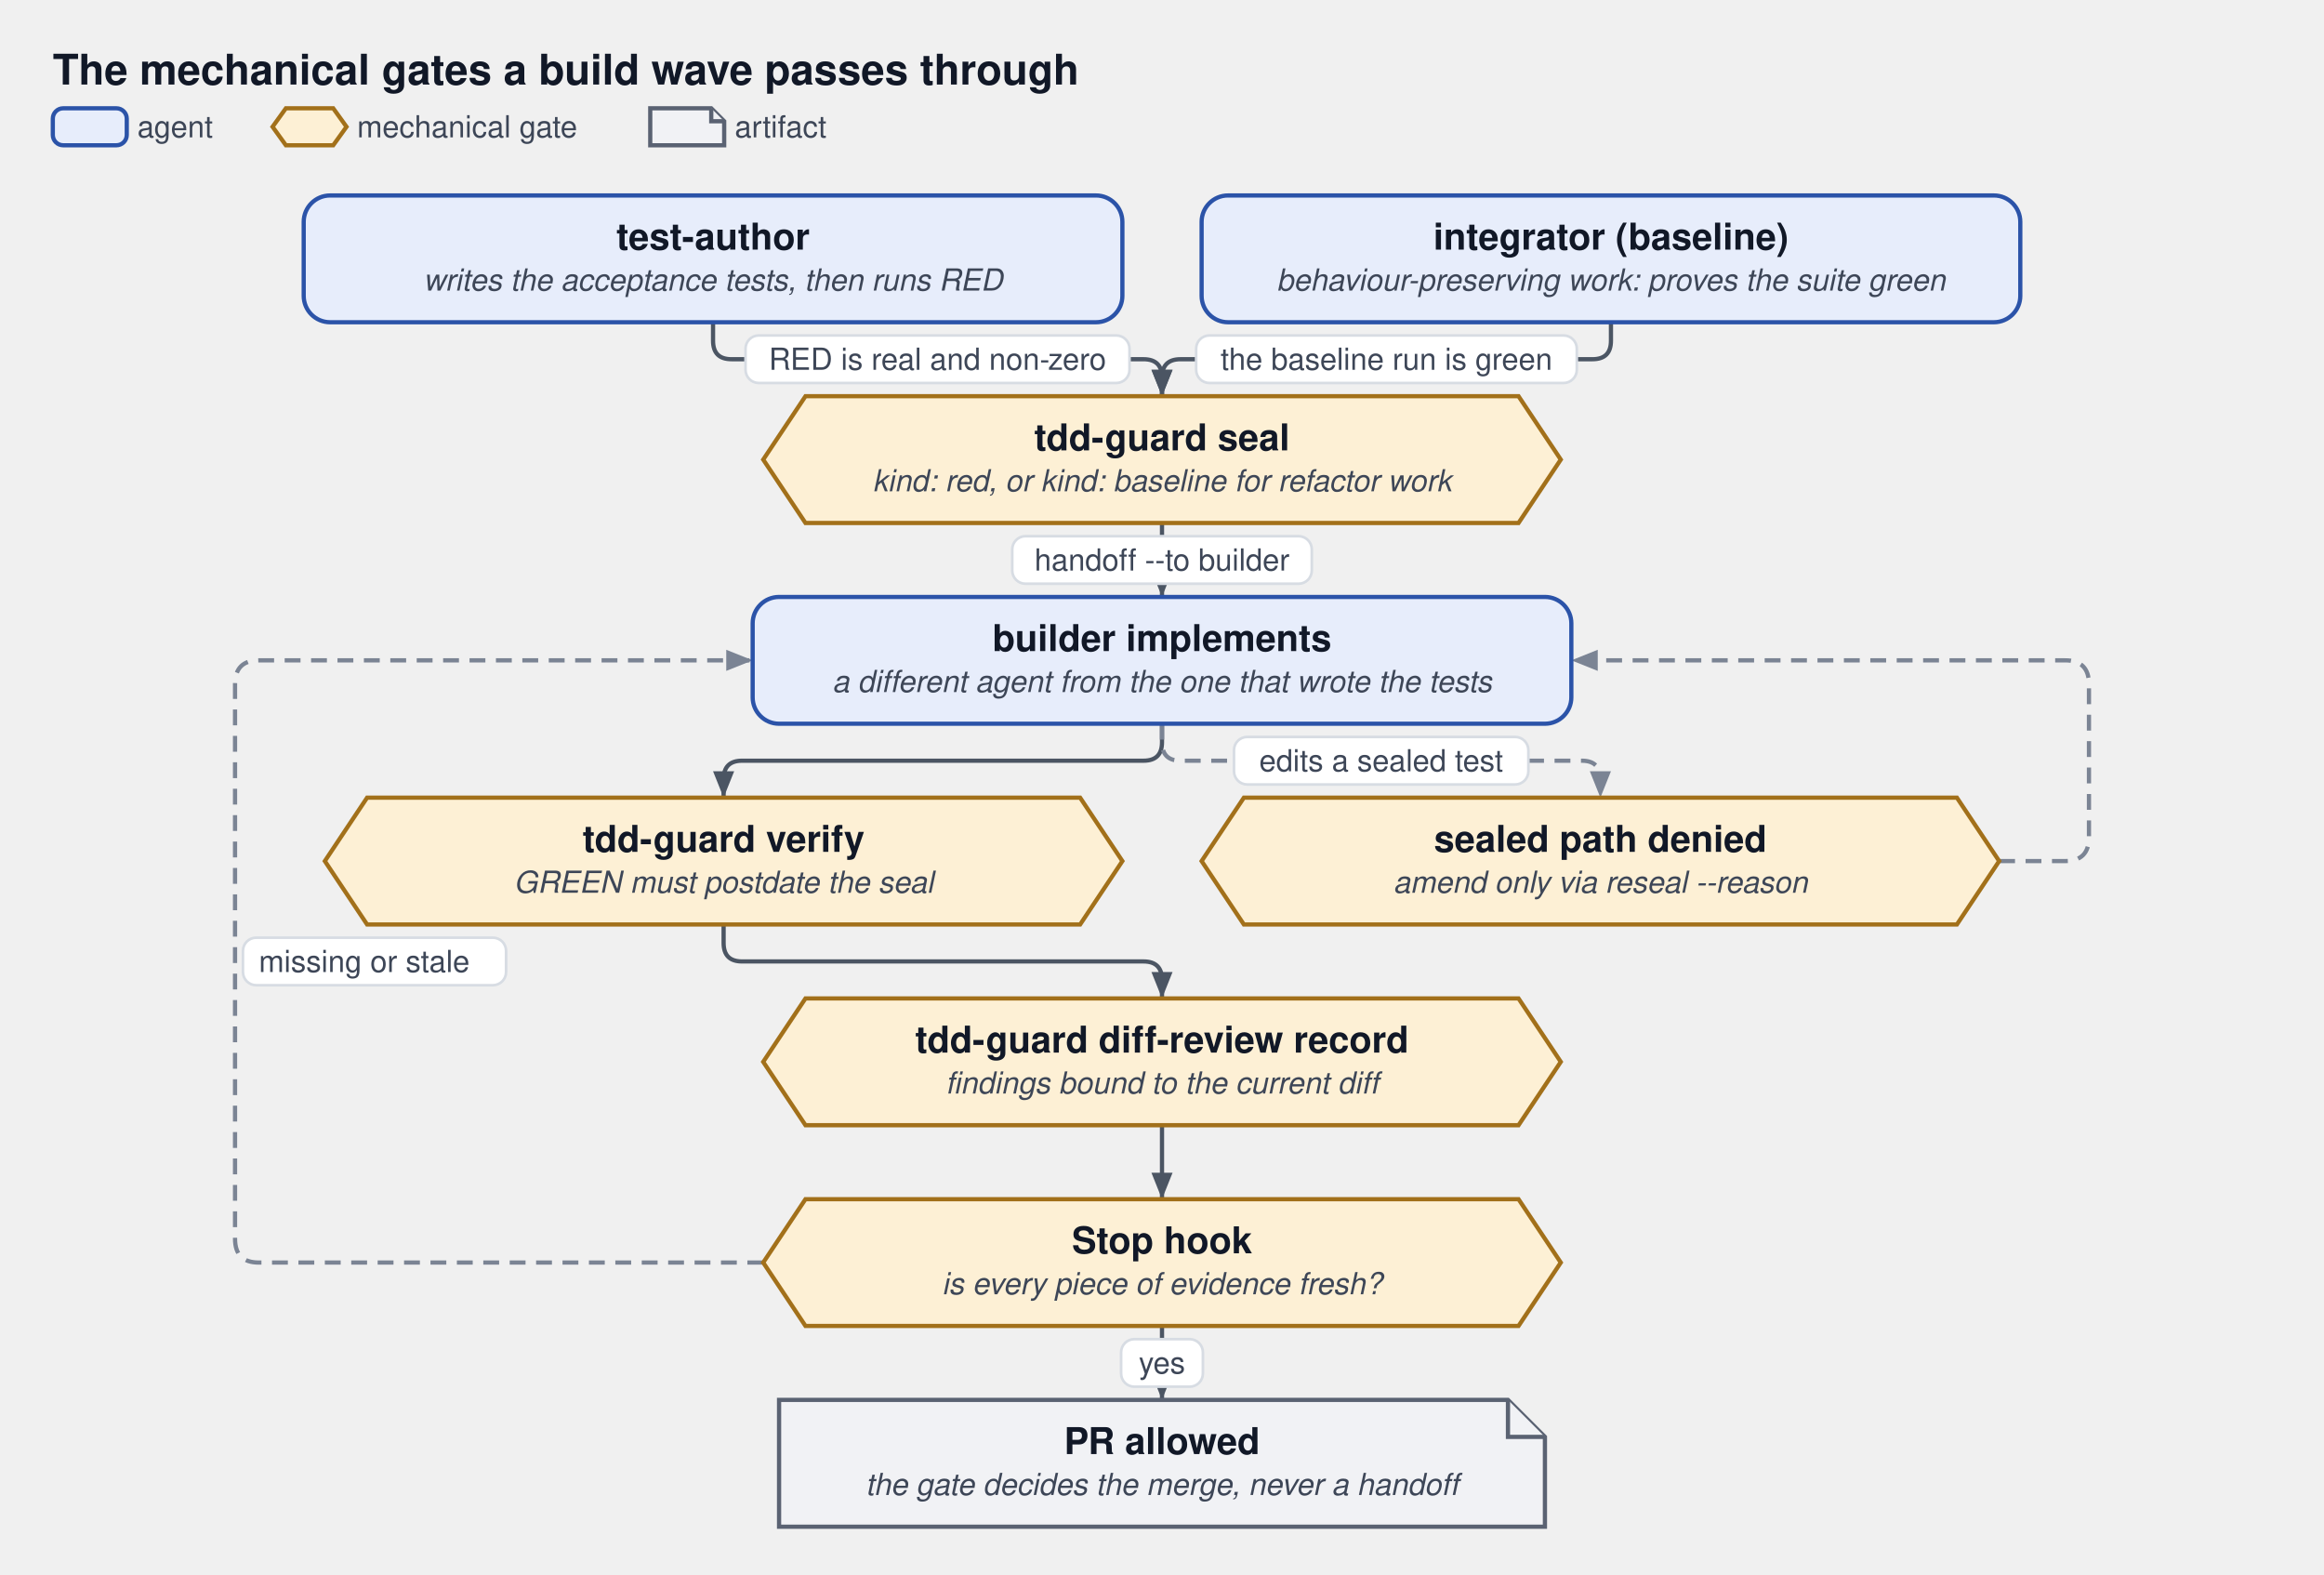
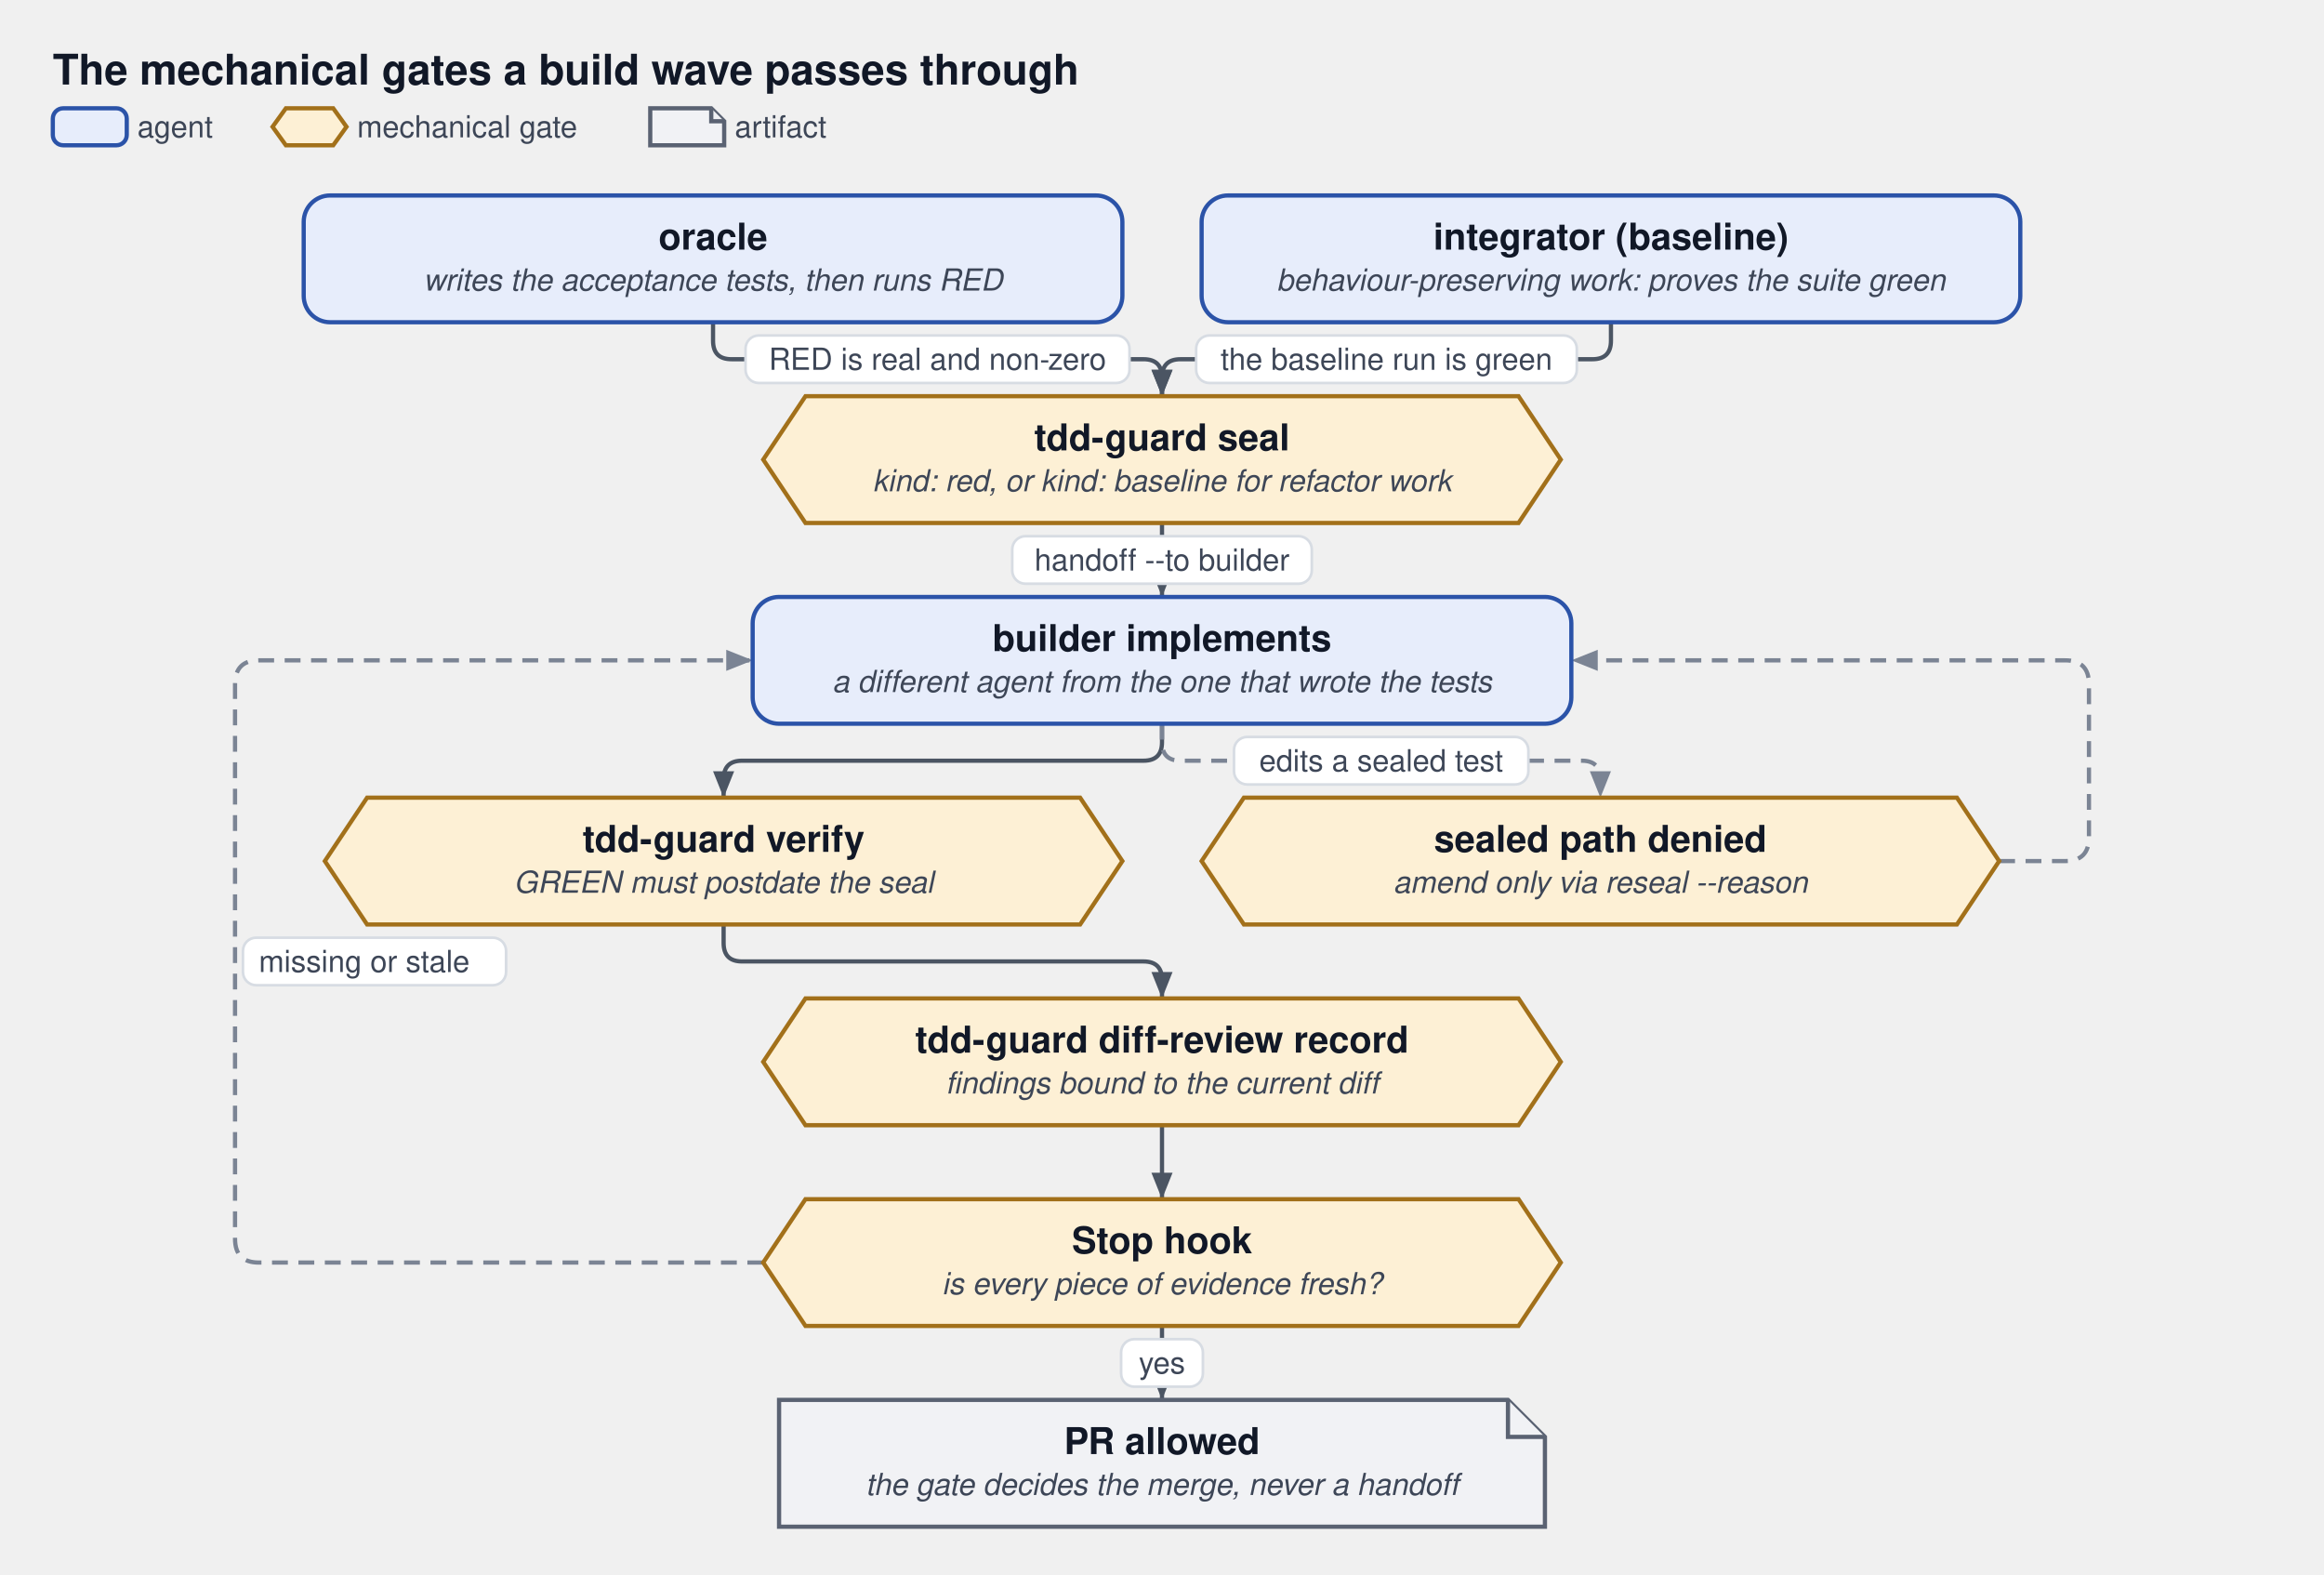
<svg xmlns="http://www.w3.org/2000/svg" viewBox="0 0 880 596" width="100%" preserveAspectRatio="xMidYMid meet" role="img" aria-labelledby="diagram-title diagram-desc">
  <defs>
    <marker id="arrow" markerWidth="10" markerHeight="8" refX="10" refY="4" orient="auto" markerUnits="userSpaceOnUse">
      <path d="M0,0 L10,4 L0,8 Z" fill="#4b5563" />
    </marker>
    <marker id="arrow-muted" markerWidth="10" markerHeight="8" refX="10" refY="4" orient="auto" markerUnits="userSpaceOnUse">
      <path d="M0,0 L10,4 L0,8 Z" fill="#7b8494" />
    </marker>
  </defs>
  <style>
    text{font-family:-apple-system,BlinkMacSystemFont,'Segoe UI',Helvetica,Arial,sans-serif}
    .label{font-size:14px;font-weight:600;fill:#111827;text-anchor:middle}
    .sub{font-size:11.5px;font-style:italic;fill:#3d4657;text-anchor:middle}
    .title{font-size:16px;font-weight:700;fill:#111827}
    .legend{font-size:11.5px;fill:#3d4657}
    .edgelabel{font-size:11.5px;fill:#3d4657}
    .chip{fill:#ffffff;stroke:#d7dce3;stroke-width:1}
    .plate{fill:#ffffff}
    .edge{fill:none;stroke:#4b5563;stroke-width:1.6}
    .edge.dashed{stroke:#7b8494;stroke-dasharray:6 4}
    .frame{fill:none;stroke:#8a76d6;stroke-width:1.4;stroke-dasharray:1 4;stroke-linecap:round}
    .frametext{font-size:11.5px;font-weight:600;fill:#4c3a94}
    .crease{fill:none}
    .inner{fill:none;stroke-width:1}
    .k-agent{fill:#e7edfb;stroke:#2b53a8;stroke-width:1.6}
    .k-gate{fill:#fdf0d5;stroke:#a2701a;stroke-width:1.6}
    .k-human{fill:#e6f4ea;stroke:#1f7a45;stroke-width:1.6}
    .k-artifact{fill:#f1f2f5;stroke:#5a6272;stroke-width:1.6}
    .k-orchestrator{fill:#ece6fb;stroke:#5b3fbf;stroke-width:1.6}
  </style>
  <text class="title" x="20" y="32">The mechanical gates a build wave passes through</text>
  <rect class="k-agent" x="20" y="41" width="28" height="14" rx="3.92" />
  <text class="legend" text-anchor="start" x="52" y="52">agent</text>
  <polygon class="k-gate" points="108.25,41 126.17,41 131.21,48 126.17,55 108.25,55 103.21,48" />
  <text class="legend" text-anchor="start" x="135.21" y="52">mechanical gate</text>
  <path class="k-artifact" d="M 246.22 41 L 269.32 41 L 274.22 45.9 L 274.22 55 L 246.22 55 Z" />
  <path class="k-artifact crease" d="M 269.32 41 L 269.32 45.9 L 274.22 45.9" />
  <text class="legend" text-anchor="start" x="278.22" y="52">artifact</text>
  <path class="edge" marker-end="url(#arrow)" d="M 270 122 L 270 129 Q 270 136 277 136 L 433 136 Q 440 136 440 143 L 440 150" />
  <path class="edge" marker-end="url(#arrow)" d="M 610 122 L 610 129 Q 610 136 603 136 L 447 136 Q 440 136 440 143 L 440 150" />
  <path class="edge" marker-end="url(#arrow)" d="M 440 198 L 440 226" />
  <path class="edge" marker-end="url(#arrow)" d="M 440 274 L 440 281 Q 440 288 433 288 L 281 288 Q 274 288 274 295 L 274 302" />
  <path class="edge dashed" marker-end="url(#arrow-muted)" d="M 440 274 L 440 281 Q 440 288 447 288 L 599 288 Q 606 288 606 295 L 606 302" />
  <path class="edge dashed" marker-end="url(#arrow-muted)" d="M 757 326 L 782 326 Q 791 326 791 317 L 791 259 Q 791 250 782 250 L 595 250" />
  <path class="edge" marker-end="url(#arrow)" d="M 274 350 L 274 357 Q 274 364 281 364 L 433 364 Q 440 364 440 371 L 440 378" />
  <path class="edge" marker-end="url(#arrow)" d="M 440 426 L 440 454" />
  <path class="edge" marker-end="url(#arrow)" d="M 440 502 L 440 530" />
  <path class="edge dashed" marker-end="url(#arrow-muted)" d="M 289 478 L 98 478 Q 89 478 89 469 L 89 259 Q 89 250 98 250 L 285 250" />
  <rect class="k-agent" x="115" y="74" width="310" height="48" rx="10" />
-   <text class="label" x="270" y="94.5">test-author</text>
+   <text class="label" x="270" y="94.5">oracle</text>
  <text class="sub" x="270" y="110">writes the acceptance tests, then runs RED</text>
  <rect class="k-agent" x="455" y="74" width="310" height="48" rx="10" />
  <text class="label" x="610" y="94.5">integrator (baseline)</text>
  <text class="sub" x="610" y="110">behaviour-preserving work: proves the suite green</text>
  <polygon class="k-gate" points="305,150 575,150 591,174 575,198 305,198 289,174" />
  <text class="label" x="440" y="170.5">tdd-guard seal</text>
  <text class="sub" x="440" y="186">kind: red, or kind: baseline for refactor work</text>
  <rect class="k-agent" x="285" y="226" width="310" height="48" rx="10" />
  <text class="label" x="440" y="246.5">builder implements</text>
  <text class="sub" x="440" y="262">a different agent from the one that wrote the tests</text>
  <polygon class="k-gate" points="139,302 409,302 425,326 409,350 139,350 123,326" />
  <text class="label" x="274" y="322.5">tdd-guard verify</text>
  <text class="sub" x="274" y="338">GREEN must postdate the seal</text>
  <polygon class="k-gate" points="471,302 741,302 757,326 741,350 471,350 455,326" />
  <text class="label" x="606" y="322.5">sealed path denied</text>
  <text class="sub" x="606" y="338">amend only via reseal --reason</text>
  <polygon class="k-gate" points="305,378 575,378 591,402 575,426 305,426 289,402" />
  <text class="label" x="440" y="398.5">tdd-guard diff-review record</text>
  <text class="sub" x="440" y="414">findings bound to the current diff</text>
  <polygon class="k-gate" points="305,454 575,454 591,478 575,502 305,502 289,478" />
  <text class="label" x="440" y="474.5">Stop hook</text>
  <text class="sub" x="440" y="490">is every piece of evidence fresh?</text>
  <path class="k-artifact" d="M 295 530 L 571 530 L 585 544 L 585 578 L 295 578 Z" />
  <path class="k-artifact crease" d="M 571 530 L 571 544 L 585 544" />
  <text class="label" x="440" y="550.5">PR allowed</text>
  <text class="sub" x="440" y="566">the gate decides the merge, never a handoff</text>
  <rect class="chip" x="282.3" y="127" width="145.4" height="18" rx="5" />
  <text class="edgelabel" text-anchor="middle" x="355" y="140">RED is real and non-zero</text>
  <rect class="chip" x="452.93" y="127" width="144.14" height="18" rx="5" />
  <text class="edgelabel" text-anchor="middle" x="525" y="140">the baseline run is green</text>
  <rect class="chip" x="383.29" y="203" width="113.43" height="18" rx="5" />
  <text class="edgelabel" text-anchor="middle" x="440" y="216">handoff --to builder</text>
  <rect class="chip" x="467.26" y="279" width="111.47" height="18" rx="5" />
  <text class="edgelabel" text-anchor="middle" x="523" y="292">edits a sealed test</text>
  <rect class="chip" x="424.51" y="507" width="30.98" height="18" rx="5" />
  <text class="edgelabel" text-anchor="middle" x="440" y="520">yes</text>
  <rect class="chip" x="92" y="355" width="99.63" height="18" rx="5" />
  <text class="edgelabel" text-anchor="start" x="98" y="368">missing or stale</text>
</svg>
